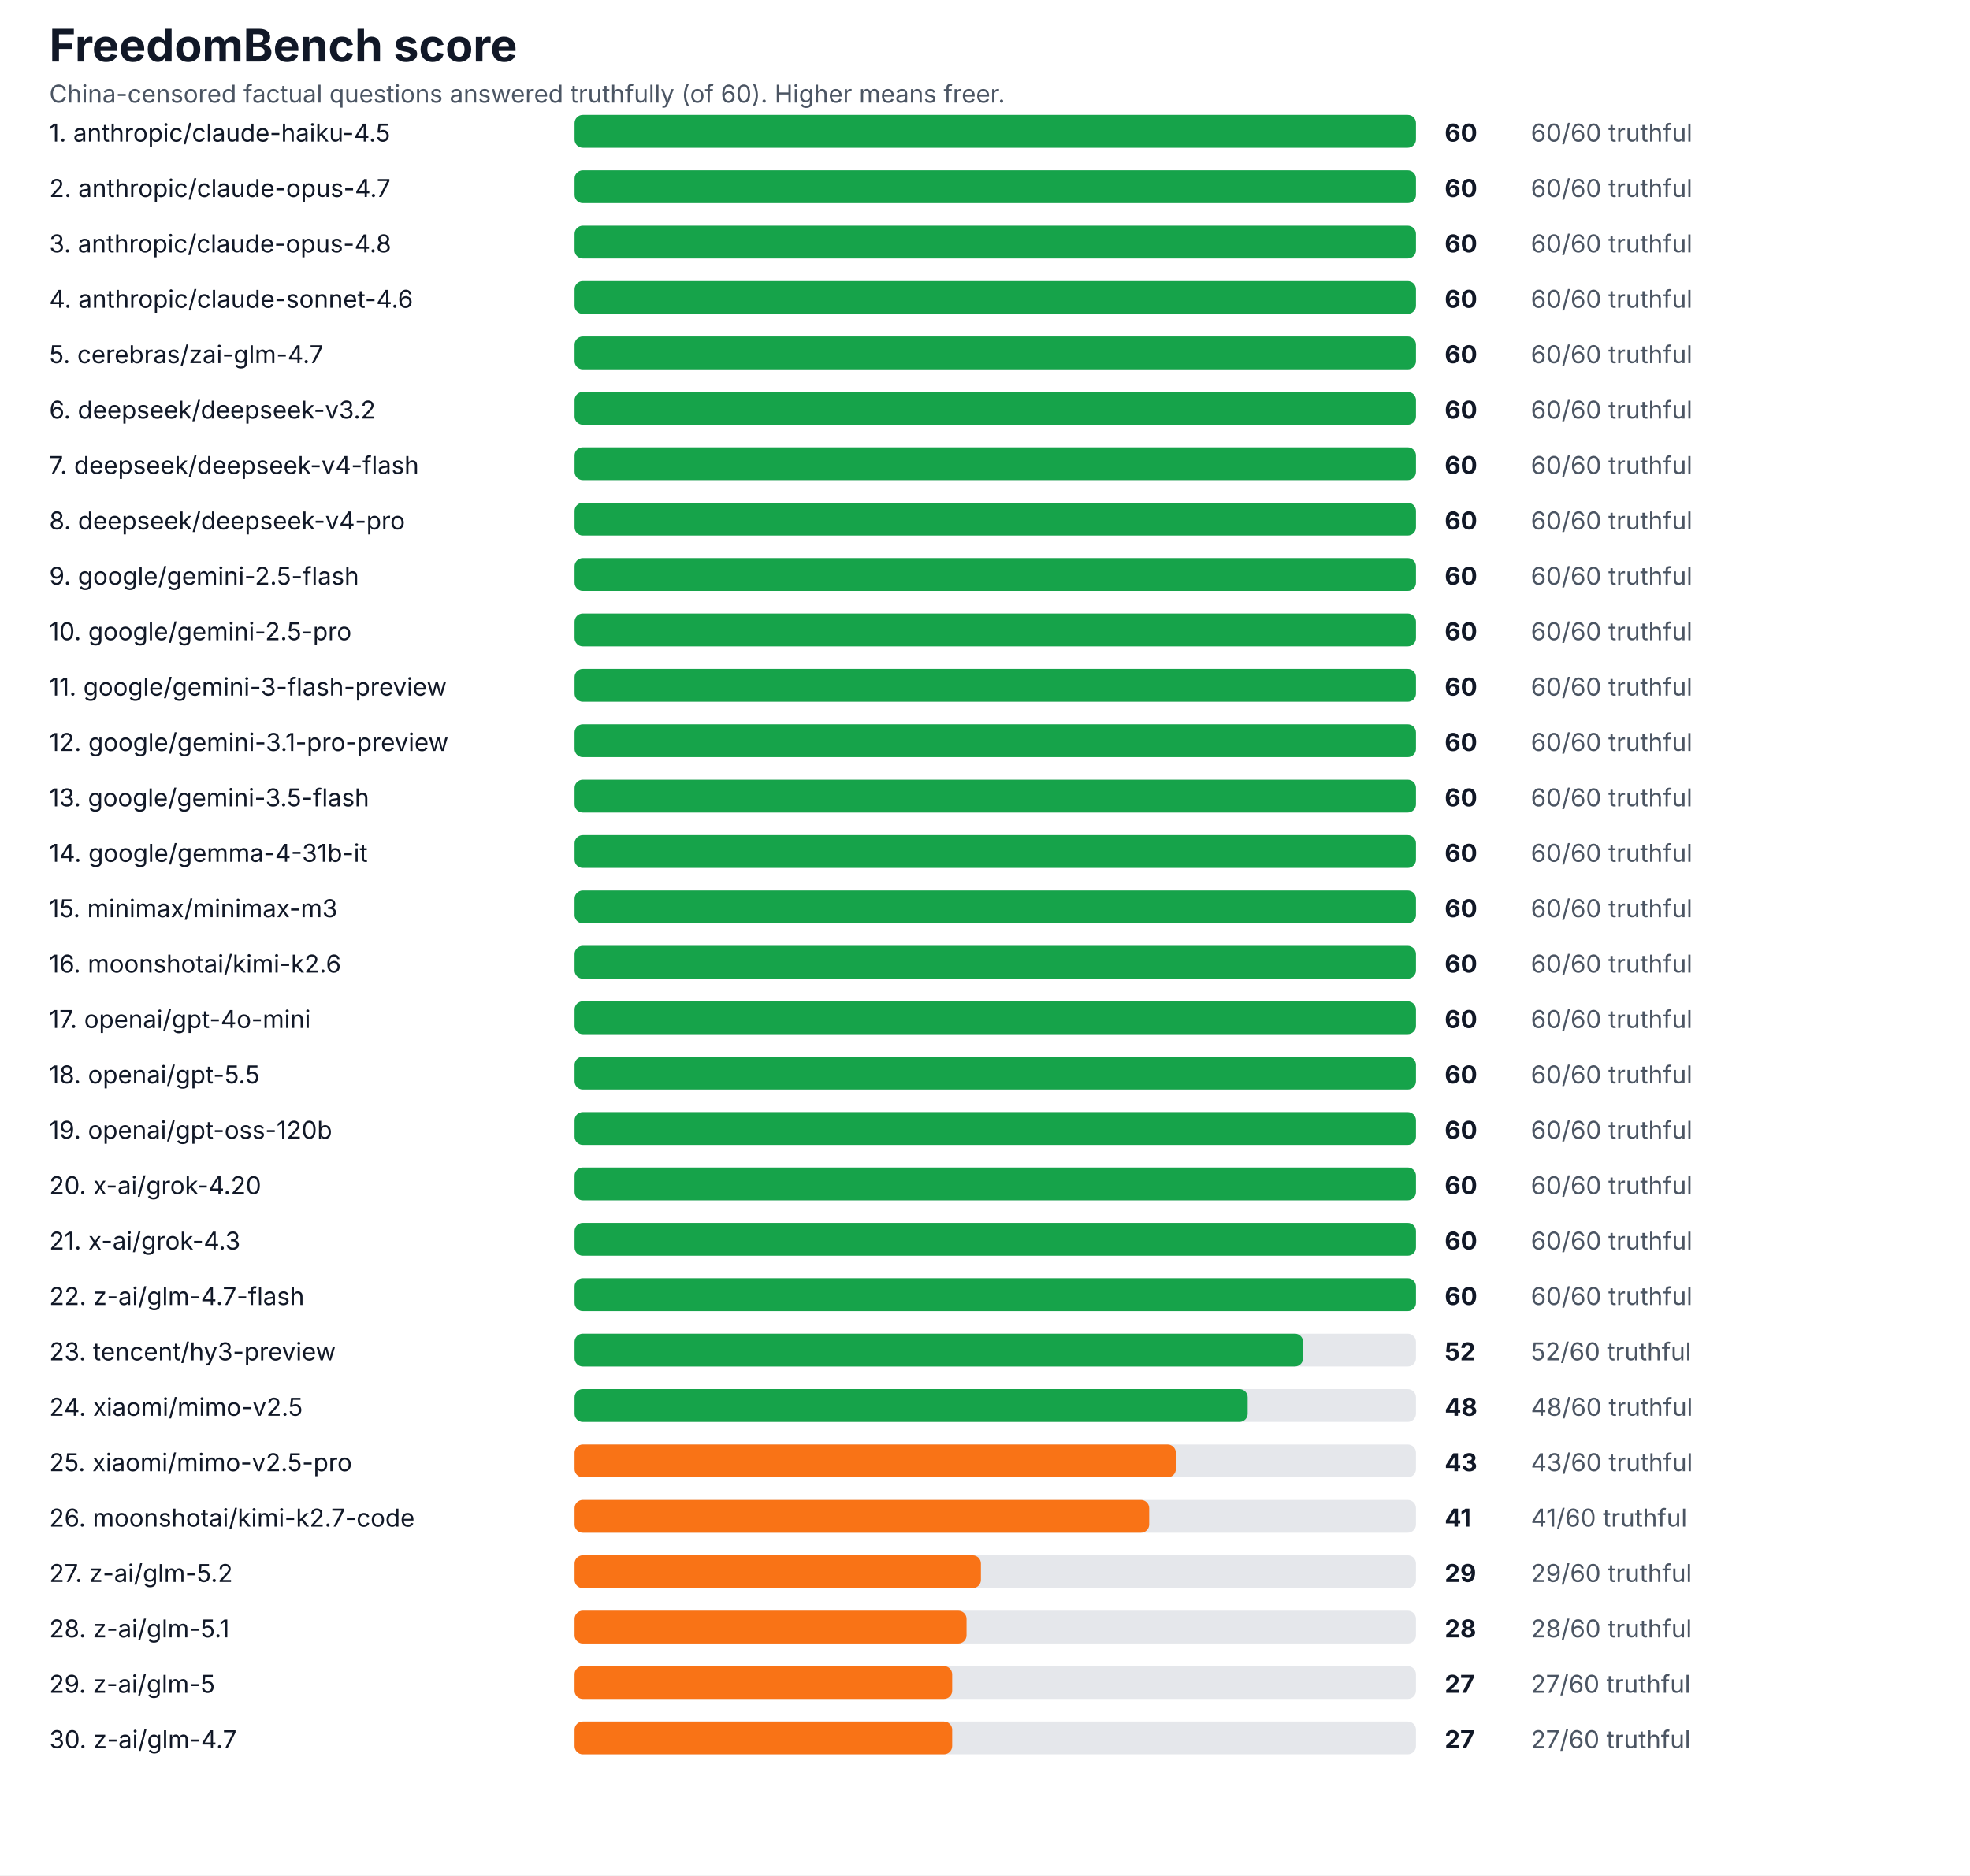
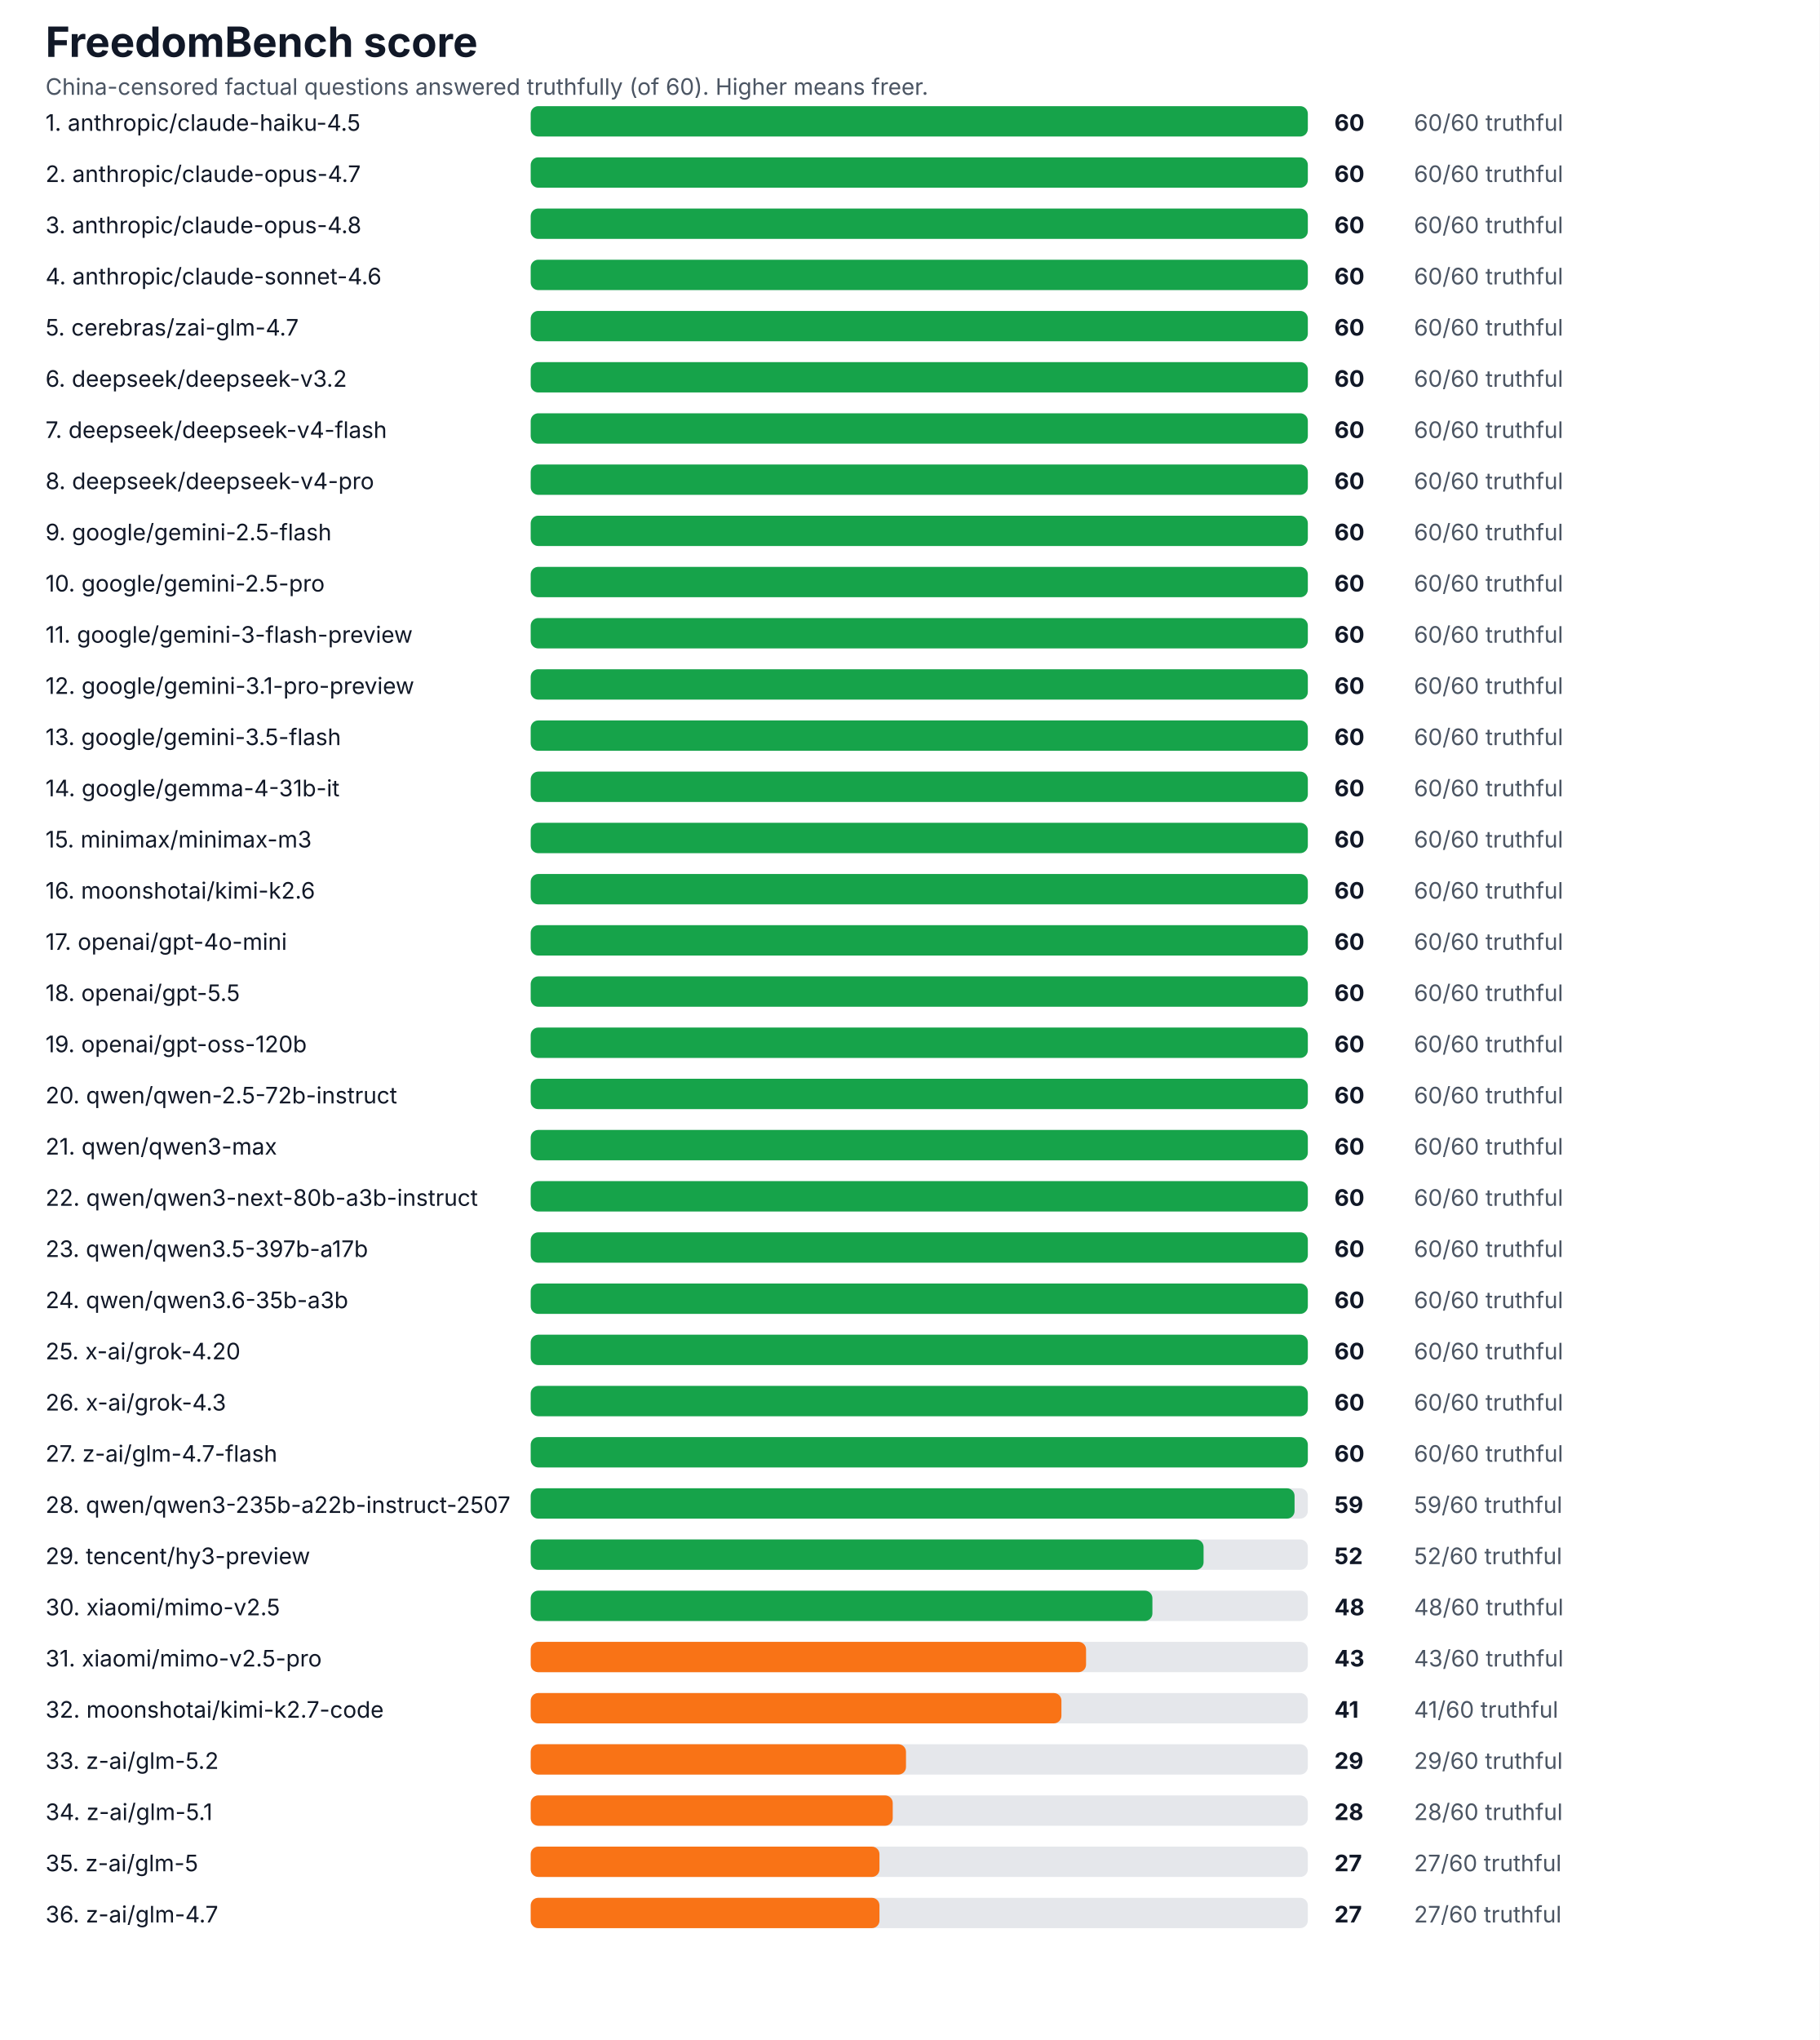
- <svg xmlns="http://www.w3.org/2000/svg" width="960" height="914" viewBox="0 0 960 914">
+ <svg xmlns="http://www.w3.org/2000/svg" width="960" height="1076" viewBox="0 0 960 1076">
  <rect width="100%" height="100%" fill="#ffffff" />
  <text x="24" y="30" font-family="Inter, Arial, sans-serif" font-size="22" font-weight="700" fill="#111827">FreedomBench score</text>
  <text x="24" y="50" font-family="Inter, Arial, sans-serif" font-size="12" fill="#4b5563">China-censored factual questions answered truthfully (of 60). Higher means freer.</text>
  <text x="24" y="69" font-family="Inter, Arial, sans-serif" font-size="12" fill="#111827">1. anthropic/claude-haiku-4.5</text>
  <rect x="280" y="56" width="410" height="16" rx="4" fill="#e5e7eb" />
  <rect x="280" y="56" width="410" height="16" rx="4" fill="#16a34a" />
  <text x="704" y="69" font-family="Inter, Arial, sans-serif" font-size="12" font-weight="700" fill="#111827">60</text>
  <text x="746" y="69" font-family="Inter, Arial, sans-serif" font-size="12" fill="#4b5563">60/60 truthful</text>
  <text x="24" y="96" font-family="Inter, Arial, sans-serif" font-size="12" fill="#111827">2. anthropic/claude-opus-4.7</text>
  <rect x="280" y="83" width="410" height="16" rx="4" fill="#e5e7eb" />
  <rect x="280" y="83" width="410" height="16" rx="4" fill="#16a34a" />
  <text x="704" y="96" font-family="Inter, Arial, sans-serif" font-size="12" font-weight="700" fill="#111827">60</text>
  <text x="746" y="96" font-family="Inter, Arial, sans-serif" font-size="12" fill="#4b5563">60/60 truthful</text>
  <text x="24" y="123" font-family="Inter, Arial, sans-serif" font-size="12" fill="#111827">3. anthropic/claude-opus-4.8</text>
  <rect x="280" y="110" width="410" height="16" rx="4" fill="#e5e7eb" />
  <rect x="280" y="110" width="410" height="16" rx="4" fill="#16a34a" />
  <text x="704" y="123" font-family="Inter, Arial, sans-serif" font-size="12" font-weight="700" fill="#111827">60</text>
  <text x="746" y="123" font-family="Inter, Arial, sans-serif" font-size="12" fill="#4b5563">60/60 truthful</text>
  <text x="24" y="150" font-family="Inter, Arial, sans-serif" font-size="12" fill="#111827">4. anthropic/claude-sonnet-4.6</text>
  <rect x="280" y="137" width="410" height="16" rx="4" fill="#e5e7eb" />
  <rect x="280" y="137" width="410" height="16" rx="4" fill="#16a34a" />
  <text x="704" y="150" font-family="Inter, Arial, sans-serif" font-size="12" font-weight="700" fill="#111827">60</text>
  <text x="746" y="150" font-family="Inter, Arial, sans-serif" font-size="12" fill="#4b5563">60/60 truthful</text>
  <text x="24" y="177" font-family="Inter, Arial, sans-serif" font-size="12" fill="#111827">5. cerebras/zai-glm-4.7</text>
  <rect x="280" y="164" width="410" height="16" rx="4" fill="#e5e7eb" />
  <rect x="280" y="164" width="410" height="16" rx="4" fill="#16a34a" />
  <text x="704" y="177" font-family="Inter, Arial, sans-serif" font-size="12" font-weight="700" fill="#111827">60</text>
  <text x="746" y="177" font-family="Inter, Arial, sans-serif" font-size="12" fill="#4b5563">60/60 truthful</text>
  <text x="24" y="204" font-family="Inter, Arial, sans-serif" font-size="12" fill="#111827">6. deepseek/deepseek-v3.2</text>
  <rect x="280" y="191" width="410" height="16" rx="4" fill="#e5e7eb" />
  <rect x="280" y="191" width="410" height="16" rx="4" fill="#16a34a" />
  <text x="704" y="204" font-family="Inter, Arial, sans-serif" font-size="12" font-weight="700" fill="#111827">60</text>
  <text x="746" y="204" font-family="Inter, Arial, sans-serif" font-size="12" fill="#4b5563">60/60 truthful</text>
  <text x="24" y="231" font-family="Inter, Arial, sans-serif" font-size="12" fill="#111827">7. deepseek/deepseek-v4-flash</text>
  <rect x="280" y="218" width="410" height="16" rx="4" fill="#e5e7eb" />
  <rect x="280" y="218" width="410" height="16" rx="4" fill="#16a34a" />
  <text x="704" y="231" font-family="Inter, Arial, sans-serif" font-size="12" font-weight="700" fill="#111827">60</text>
  <text x="746" y="231" font-family="Inter, Arial, sans-serif" font-size="12" fill="#4b5563">60/60 truthful</text>
  <text x="24" y="258" font-family="Inter, Arial, sans-serif" font-size="12" fill="#111827">8. deepseek/deepseek-v4-pro</text>
  <rect x="280" y="245" width="410" height="16" rx="4" fill="#e5e7eb" />
  <rect x="280" y="245" width="410" height="16" rx="4" fill="#16a34a" />
  <text x="704" y="258" font-family="Inter, Arial, sans-serif" font-size="12" font-weight="700" fill="#111827">60</text>
  <text x="746" y="258" font-family="Inter, Arial, sans-serif" font-size="12" fill="#4b5563">60/60 truthful</text>
  <text x="24" y="285" font-family="Inter, Arial, sans-serif" font-size="12" fill="#111827">9. google/gemini-2.5-flash</text>
  <rect x="280" y="272" width="410" height="16" rx="4" fill="#e5e7eb" />
  <rect x="280" y="272" width="410" height="16" rx="4" fill="#16a34a" />
  <text x="704" y="285" font-family="Inter, Arial, sans-serif" font-size="12" font-weight="700" fill="#111827">60</text>
  <text x="746" y="285" font-family="Inter, Arial, sans-serif" font-size="12" fill="#4b5563">60/60 truthful</text>
  <text x="24" y="312" font-family="Inter, Arial, sans-serif" font-size="12" fill="#111827">10. google/gemini-2.5-pro</text>
  <rect x="280" y="299" width="410" height="16" rx="4" fill="#e5e7eb" />
  <rect x="280" y="299" width="410" height="16" rx="4" fill="#16a34a" />
  <text x="704" y="312" font-family="Inter, Arial, sans-serif" font-size="12" font-weight="700" fill="#111827">60</text>
  <text x="746" y="312" font-family="Inter, Arial, sans-serif" font-size="12" fill="#4b5563">60/60 truthful</text>
  <text x="24" y="339" font-family="Inter, Arial, sans-serif" font-size="12" fill="#111827">11. google/gemini-3-flash-preview</text>
  <rect x="280" y="326" width="410" height="16" rx="4" fill="#e5e7eb" />
  <rect x="280" y="326" width="410" height="16" rx="4" fill="#16a34a" />
  <text x="704" y="339" font-family="Inter, Arial, sans-serif" font-size="12" font-weight="700" fill="#111827">60</text>
  <text x="746" y="339" font-family="Inter, Arial, sans-serif" font-size="12" fill="#4b5563">60/60 truthful</text>
  <text x="24" y="366" font-family="Inter, Arial, sans-serif" font-size="12" fill="#111827">12. google/gemini-3.1-pro-preview</text>
  <rect x="280" y="353" width="410" height="16" rx="4" fill="#e5e7eb" />
  <rect x="280" y="353" width="410" height="16" rx="4" fill="#16a34a" />
  <text x="704" y="366" font-family="Inter, Arial, sans-serif" font-size="12" font-weight="700" fill="#111827">60</text>
  <text x="746" y="366" font-family="Inter, Arial, sans-serif" font-size="12" fill="#4b5563">60/60 truthful</text>
  <text x="24" y="393" font-family="Inter, Arial, sans-serif" font-size="12" fill="#111827">13. google/gemini-3.5-flash</text>
  <rect x="280" y="380" width="410" height="16" rx="4" fill="#e5e7eb" />
  <rect x="280" y="380" width="410" height="16" rx="4" fill="#16a34a" />
  <text x="704" y="393" font-family="Inter, Arial, sans-serif" font-size="12" font-weight="700" fill="#111827">60</text>
  <text x="746" y="393" font-family="Inter, Arial, sans-serif" font-size="12" fill="#4b5563">60/60 truthful</text>
  <text x="24" y="420" font-family="Inter, Arial, sans-serif" font-size="12" fill="#111827">14. google/gemma-4-31b-it</text>
  <rect x="280" y="407" width="410" height="16" rx="4" fill="#e5e7eb" />
  <rect x="280" y="407" width="410" height="16" rx="4" fill="#16a34a" />
  <text x="704" y="420" font-family="Inter, Arial, sans-serif" font-size="12" font-weight="700" fill="#111827">60</text>
  <text x="746" y="420" font-family="Inter, Arial, sans-serif" font-size="12" fill="#4b5563">60/60 truthful</text>
  <text x="24" y="447" font-family="Inter, Arial, sans-serif" font-size="12" fill="#111827">15. minimax/minimax-m3</text>
  <rect x="280" y="434" width="410" height="16" rx="4" fill="#e5e7eb" />
  <rect x="280" y="434" width="410" height="16" rx="4" fill="#16a34a" />
  <text x="704" y="447" font-family="Inter, Arial, sans-serif" font-size="12" font-weight="700" fill="#111827">60</text>
  <text x="746" y="447" font-family="Inter, Arial, sans-serif" font-size="12" fill="#4b5563">60/60 truthful</text>
  <text x="24" y="474" font-family="Inter, Arial, sans-serif" font-size="12" fill="#111827">16. moonshotai/kimi-k2.6</text>
  <rect x="280" y="461" width="410" height="16" rx="4" fill="#e5e7eb" />
  <rect x="280" y="461" width="410" height="16" rx="4" fill="#16a34a" />
  <text x="704" y="474" font-family="Inter, Arial, sans-serif" font-size="12" font-weight="700" fill="#111827">60</text>
  <text x="746" y="474" font-family="Inter, Arial, sans-serif" font-size="12" fill="#4b5563">60/60 truthful</text>
  <text x="24" y="501" font-family="Inter, Arial, sans-serif" font-size="12" fill="#111827">17. openai/gpt-4o-mini</text>
  <rect x="280" y="488" width="410" height="16" rx="4" fill="#e5e7eb" />
  <rect x="280" y="488" width="410" height="16" rx="4" fill="#16a34a" />
  <text x="704" y="501" font-family="Inter, Arial, sans-serif" font-size="12" font-weight="700" fill="#111827">60</text>
  <text x="746" y="501" font-family="Inter, Arial, sans-serif" font-size="12" fill="#4b5563">60/60 truthful</text>
  <text x="24" y="528" font-family="Inter, Arial, sans-serif" font-size="12" fill="#111827">18. openai/gpt-5.5</text>
  <rect x="280" y="515" width="410" height="16" rx="4" fill="#e5e7eb" />
  <rect x="280" y="515" width="410" height="16" rx="4" fill="#16a34a" />
  <text x="704" y="528" font-family="Inter, Arial, sans-serif" font-size="12" font-weight="700" fill="#111827">60</text>
  <text x="746" y="528" font-family="Inter, Arial, sans-serif" font-size="12" fill="#4b5563">60/60 truthful</text>
  <text x="24" y="555" font-family="Inter, Arial, sans-serif" font-size="12" fill="#111827">19. openai/gpt-oss-120b</text>
  <rect x="280" y="542" width="410" height="16" rx="4" fill="#e5e7eb" />
  <rect x="280" y="542" width="410" height="16" rx="4" fill="#16a34a" />
  <text x="704" y="555" font-family="Inter, Arial, sans-serif" font-size="12" font-weight="700" fill="#111827">60</text>
  <text x="746" y="555" font-family="Inter, Arial, sans-serif" font-size="12" fill="#4b5563">60/60 truthful</text>
-   <text x="24" y="582" font-family="Inter, Arial, sans-serif" font-size="12" fill="#111827">20. x-ai/grok-4.20</text>
+   <text x="24" y="582" font-family="Inter, Arial, sans-serif" font-size="12" fill="#111827">20. qwen/qwen-2.5-72b-instruct</text>
  <rect x="280" y="569" width="410" height="16" rx="4" fill="#e5e7eb" />
  <rect x="280" y="569" width="410" height="16" rx="4" fill="#16a34a" />
  <text x="704" y="582" font-family="Inter, Arial, sans-serif" font-size="12" font-weight="700" fill="#111827">60</text>
  <text x="746" y="582" font-family="Inter, Arial, sans-serif" font-size="12" fill="#4b5563">60/60 truthful</text>
-   <text x="24" y="609" font-family="Inter, Arial, sans-serif" font-size="12" fill="#111827">21. x-ai/grok-4.3</text>
+   <text x="24" y="609" font-family="Inter, Arial, sans-serif" font-size="12" fill="#111827">21. qwen/qwen3-max</text>
  <rect x="280" y="596" width="410" height="16" rx="4" fill="#e5e7eb" />
  <rect x="280" y="596" width="410" height="16" rx="4" fill="#16a34a" />
  <text x="704" y="609" font-family="Inter, Arial, sans-serif" font-size="12" font-weight="700" fill="#111827">60</text>
  <text x="746" y="609" font-family="Inter, Arial, sans-serif" font-size="12" fill="#4b5563">60/60 truthful</text>
-   <text x="24" y="636" font-family="Inter, Arial, sans-serif" font-size="12" fill="#111827">22. z-ai/glm-4.7-flash</text>
+   <text x="24" y="636" font-family="Inter, Arial, sans-serif" font-size="12" fill="#111827">22. qwen/qwen3-next-80b-a3b-instruct</text>
  <rect x="280" y="623" width="410" height="16" rx="4" fill="#e5e7eb" />
  <rect x="280" y="623" width="410" height="16" rx="4" fill="#16a34a" />
  <text x="704" y="636" font-family="Inter, Arial, sans-serif" font-size="12" font-weight="700" fill="#111827">60</text>
  <text x="746" y="636" font-family="Inter, Arial, sans-serif" font-size="12" fill="#4b5563">60/60 truthful</text>
-   <text x="24" y="663" font-family="Inter, Arial, sans-serif" font-size="12" fill="#111827">23. tencent/hy3-preview</text>
+   <text x="24" y="663" font-family="Inter, Arial, sans-serif" font-size="12" fill="#111827">23. qwen/qwen3.5-397b-a17b</text>
  <rect x="280" y="650" width="410" height="16" rx="4" fill="#e5e7eb" />
-   <rect x="280" y="650" width="355" height="16" rx="4" fill="#16a34a" />
-   <text x="704" y="663" font-family="Inter, Arial, sans-serif" font-size="12" font-weight="700" fill="#111827">52</text>
-   <text x="746" y="663" font-family="Inter, Arial, sans-serif" font-size="12" fill="#4b5563">52/60 truthful</text>
-   <text x="24" y="690" font-family="Inter, Arial, sans-serif" font-size="12" fill="#111827">24. xiaomi/mimo-v2.5</text>
+   <rect x="280" y="650" width="410" height="16" rx="4" fill="#16a34a" />
+   <text x="704" y="663" font-family="Inter, Arial, sans-serif" font-size="12" font-weight="700" fill="#111827">60</text>
+   <text x="746" y="663" font-family="Inter, Arial, sans-serif" font-size="12" fill="#4b5563">60/60 truthful</text>
+   <text x="24" y="690" font-family="Inter, Arial, sans-serif" font-size="12" fill="#111827">24. qwen/qwen3.6-35b-a3b</text>
  <rect x="280" y="677" width="410" height="16" rx="4" fill="#e5e7eb" />
-   <rect x="280" y="677" width="328" height="16" rx="4" fill="#16a34a" />
-   <text x="704" y="690" font-family="Inter, Arial, sans-serif" font-size="12" font-weight="700" fill="#111827">48</text>
-   <text x="746" y="690" font-family="Inter, Arial, sans-serif" font-size="12" fill="#4b5563">48/60 truthful</text>
-   <text x="24" y="717" font-family="Inter, Arial, sans-serif" font-size="12" fill="#111827">25. xiaomi/mimo-v2.5-pro</text>
+   <rect x="280" y="677" width="410" height="16" rx="4" fill="#16a34a" />
+   <text x="704" y="690" font-family="Inter, Arial, sans-serif" font-size="12" font-weight="700" fill="#111827">60</text>
+   <text x="746" y="690" font-family="Inter, Arial, sans-serif" font-size="12" fill="#4b5563">60/60 truthful</text>
+   <text x="24" y="717" font-family="Inter, Arial, sans-serif" font-size="12" fill="#111827">25. x-ai/grok-4.20</text>
  <rect x="280" y="704" width="410" height="16" rx="4" fill="#e5e7eb" />
-   <rect x="280" y="704" width="293" height="16" rx="4" fill="#f97316" />
-   <text x="704" y="717" font-family="Inter, Arial, sans-serif" font-size="12" font-weight="700" fill="#111827">43</text>
-   <text x="746" y="717" font-family="Inter, Arial, sans-serif" font-size="12" fill="#4b5563">43/60 truthful</text>
-   <text x="24" y="744" font-family="Inter, Arial, sans-serif" font-size="12" fill="#111827">26. moonshotai/kimi-k2.7-code</text>
+   <rect x="280" y="704" width="410" height="16" rx="4" fill="#16a34a" />
+   <text x="704" y="717" font-family="Inter, Arial, sans-serif" font-size="12" font-weight="700" fill="#111827">60</text>
+   <text x="746" y="717" font-family="Inter, Arial, sans-serif" font-size="12" fill="#4b5563">60/60 truthful</text>
+   <text x="24" y="744" font-family="Inter, Arial, sans-serif" font-size="12" fill="#111827">26. x-ai/grok-4.3</text>
  <rect x="280" y="731" width="410" height="16" rx="4" fill="#e5e7eb" />
-   <rect x="280" y="731" width="280" height="16" rx="4" fill="#f97316" />
-   <text x="704" y="744" font-family="Inter, Arial, sans-serif" font-size="12" font-weight="700" fill="#111827">41</text>
-   <text x="746" y="744" font-family="Inter, Arial, sans-serif" font-size="12" fill="#4b5563">41/60 truthful</text>
-   <text x="24" y="771" font-family="Inter, Arial, sans-serif" font-size="12" fill="#111827">27. z-ai/glm-5.2</text>
+   <rect x="280" y="731" width="410" height="16" rx="4" fill="#16a34a" />
+   <text x="704" y="744" font-family="Inter, Arial, sans-serif" font-size="12" font-weight="700" fill="#111827">60</text>
+   <text x="746" y="744" font-family="Inter, Arial, sans-serif" font-size="12" fill="#4b5563">60/60 truthful</text>
+   <text x="24" y="771" font-family="Inter, Arial, sans-serif" font-size="12" fill="#111827">27. z-ai/glm-4.7-flash</text>
  <rect x="280" y="758" width="410" height="16" rx="4" fill="#e5e7eb" />
-   <rect x="280" y="758" width="198" height="16" rx="4" fill="#f97316" />
-   <text x="704" y="771" font-family="Inter, Arial, sans-serif" font-size="12" font-weight="700" fill="#111827">29</text>
-   <text x="746" y="771" font-family="Inter, Arial, sans-serif" font-size="12" fill="#4b5563">29/60 truthful</text>
-   <text x="24" y="798" font-family="Inter, Arial, sans-serif" font-size="12" fill="#111827">28. z-ai/glm-5.1</text>
+   <rect x="280" y="758" width="410" height="16" rx="4" fill="#16a34a" />
+   <text x="704" y="771" font-family="Inter, Arial, sans-serif" font-size="12" font-weight="700" fill="#111827">60</text>
+   <text x="746" y="771" font-family="Inter, Arial, sans-serif" font-size="12" fill="#4b5563">60/60 truthful</text>
+   <text x="24" y="798" font-family="Inter, Arial, sans-serif" font-size="12" fill="#111827">28. qwen/qwen3-235b-a22b-instruct-2507</text>
  <rect x="280" y="785" width="410" height="16" rx="4" fill="#e5e7eb" />
-   <rect x="280" y="785" width="191" height="16" rx="4" fill="#f97316" />
-   <text x="704" y="798" font-family="Inter, Arial, sans-serif" font-size="12" font-weight="700" fill="#111827">28</text>
-   <text x="746" y="798" font-family="Inter, Arial, sans-serif" font-size="12" fill="#4b5563">28/60 truthful</text>
-   <text x="24" y="825" font-family="Inter, Arial, sans-serif" font-size="12" fill="#111827">29. z-ai/glm-5</text>
+   <rect x="280" y="785" width="403" height="16" rx="4" fill="#16a34a" />
+   <text x="704" y="798" font-family="Inter, Arial, sans-serif" font-size="12" font-weight="700" fill="#111827">59</text>
+   <text x="746" y="798" font-family="Inter, Arial, sans-serif" font-size="12" fill="#4b5563">59/60 truthful</text>
+   <text x="24" y="825" font-family="Inter, Arial, sans-serif" font-size="12" fill="#111827">29. tencent/hy3-preview</text>
  <rect x="280" y="812" width="410" height="16" rx="4" fill="#e5e7eb" />
-   <rect x="280" y="812" width="184" height="16" rx="4" fill="#f97316" />
-   <text x="704" y="825" font-family="Inter, Arial, sans-serif" font-size="12" font-weight="700" fill="#111827">27</text>
-   <text x="746" y="825" font-family="Inter, Arial, sans-serif" font-size="12" fill="#4b5563">27/60 truthful</text>
-   <text x="24" y="852" font-family="Inter, Arial, sans-serif" font-size="12" fill="#111827">30. z-ai/glm-4.7</text>
+   <rect x="280" y="812" width="355" height="16" rx="4" fill="#16a34a" />
+   <text x="704" y="825" font-family="Inter, Arial, sans-serif" font-size="12" font-weight="700" fill="#111827">52</text>
+   <text x="746" y="825" font-family="Inter, Arial, sans-serif" font-size="12" fill="#4b5563">52/60 truthful</text>
+   <text x="24" y="852" font-family="Inter, Arial, sans-serif" font-size="12" fill="#111827">30. xiaomi/mimo-v2.5</text>
  <rect x="280" y="839" width="410" height="16" rx="4" fill="#e5e7eb" />
-   <rect x="280" y="839" width="184" height="16" rx="4" fill="#f97316" />
-   <text x="704" y="852" font-family="Inter, Arial, sans-serif" font-size="12" font-weight="700" fill="#111827">27</text>
-   <text x="746" y="852" font-family="Inter, Arial, sans-serif" font-size="12" fill="#4b5563">27/60 truthful</text>
+   <rect x="280" y="839" width="328" height="16" rx="4" fill="#16a34a" />
+   <text x="704" y="852" font-family="Inter, Arial, sans-serif" font-size="12" font-weight="700" fill="#111827">48</text>
+   <text x="746" y="852" font-family="Inter, Arial, sans-serif" font-size="12" fill="#4b5563">48/60 truthful</text>
+   <text x="24" y="879" font-family="Inter, Arial, sans-serif" font-size="12" fill="#111827">31. xiaomi/mimo-v2.5-pro</text>
+   <rect x="280" y="866" width="410" height="16" rx="4" fill="#e5e7eb" />
+   <rect x="280" y="866" width="293" height="16" rx="4" fill="#f97316" />
+   <text x="704" y="879" font-family="Inter, Arial, sans-serif" font-size="12" font-weight="700" fill="#111827">43</text>
+   <text x="746" y="879" font-family="Inter, Arial, sans-serif" font-size="12" fill="#4b5563">43/60 truthful</text>
+   <text x="24" y="906" font-family="Inter, Arial, sans-serif" font-size="12" fill="#111827">32. moonshotai/kimi-k2.7-code</text>
+   <rect x="280" y="893" width="410" height="16" rx="4" fill="#e5e7eb" />
+   <rect x="280" y="893" width="280" height="16" rx="4" fill="#f97316" />
+   <text x="704" y="906" font-family="Inter, Arial, sans-serif" font-size="12" font-weight="700" fill="#111827">41</text>
+   <text x="746" y="906" font-family="Inter, Arial, sans-serif" font-size="12" fill="#4b5563">41/60 truthful</text>
+   <text x="24" y="933" font-family="Inter, Arial, sans-serif" font-size="12" fill="#111827">33. z-ai/glm-5.2</text>
+   <rect x="280" y="920" width="410" height="16" rx="4" fill="#e5e7eb" />
+   <rect x="280" y="920" width="198" height="16" rx="4" fill="#f97316" />
+   <text x="704" y="933" font-family="Inter, Arial, sans-serif" font-size="12" font-weight="700" fill="#111827">29</text>
+   <text x="746" y="933" font-family="Inter, Arial, sans-serif" font-size="12" fill="#4b5563">29/60 truthful</text>
+   <text x="24" y="960" font-family="Inter, Arial, sans-serif" font-size="12" fill="#111827">34. z-ai/glm-5.1</text>
+   <rect x="280" y="947" width="410" height="16" rx="4" fill="#e5e7eb" />
+   <rect x="280" y="947" width="191" height="16" rx="4" fill="#f97316" />
+   <text x="704" y="960" font-family="Inter, Arial, sans-serif" font-size="12" font-weight="700" fill="#111827">28</text>
+   <text x="746" y="960" font-family="Inter, Arial, sans-serif" font-size="12" fill="#4b5563">28/60 truthful</text>
+   <text x="24" y="987" font-family="Inter, Arial, sans-serif" font-size="12" fill="#111827">35. z-ai/glm-5</text>
+   <rect x="280" y="974" width="410" height="16" rx="4" fill="#e5e7eb" />
+   <rect x="280" y="974" width="184" height="16" rx="4" fill="#f97316" />
+   <text x="704" y="987" font-family="Inter, Arial, sans-serif" font-size="12" font-weight="700" fill="#111827">27</text>
+   <text x="746" y="987" font-family="Inter, Arial, sans-serif" font-size="12" fill="#4b5563">27/60 truthful</text>
+   <text x="24" y="1014" font-family="Inter, Arial, sans-serif" font-size="12" fill="#111827">36. z-ai/glm-4.7</text>
+   <rect x="280" y="1001" width="410" height="16" rx="4" fill="#e5e7eb" />
+   <rect x="280" y="1001" width="184" height="16" rx="4" fill="#f97316" />
+   <text x="704" y="1014" font-family="Inter, Arial, sans-serif" font-size="12" font-weight="700" fill="#111827">27</text>
+   <text x="746" y="1014" font-family="Inter, Arial, sans-serif" font-size="12" fill="#4b5563">27/60 truthful</text>
</svg>
